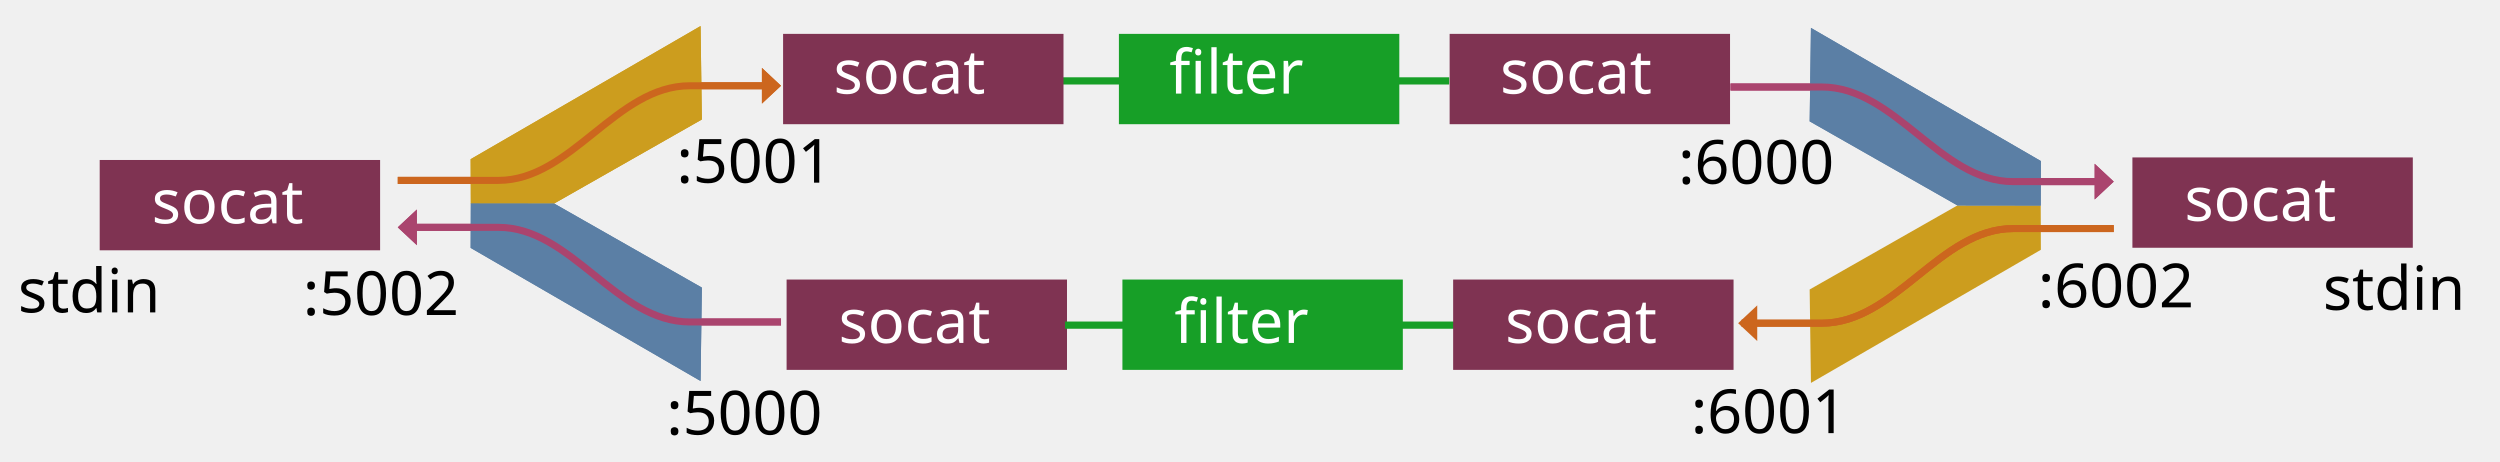
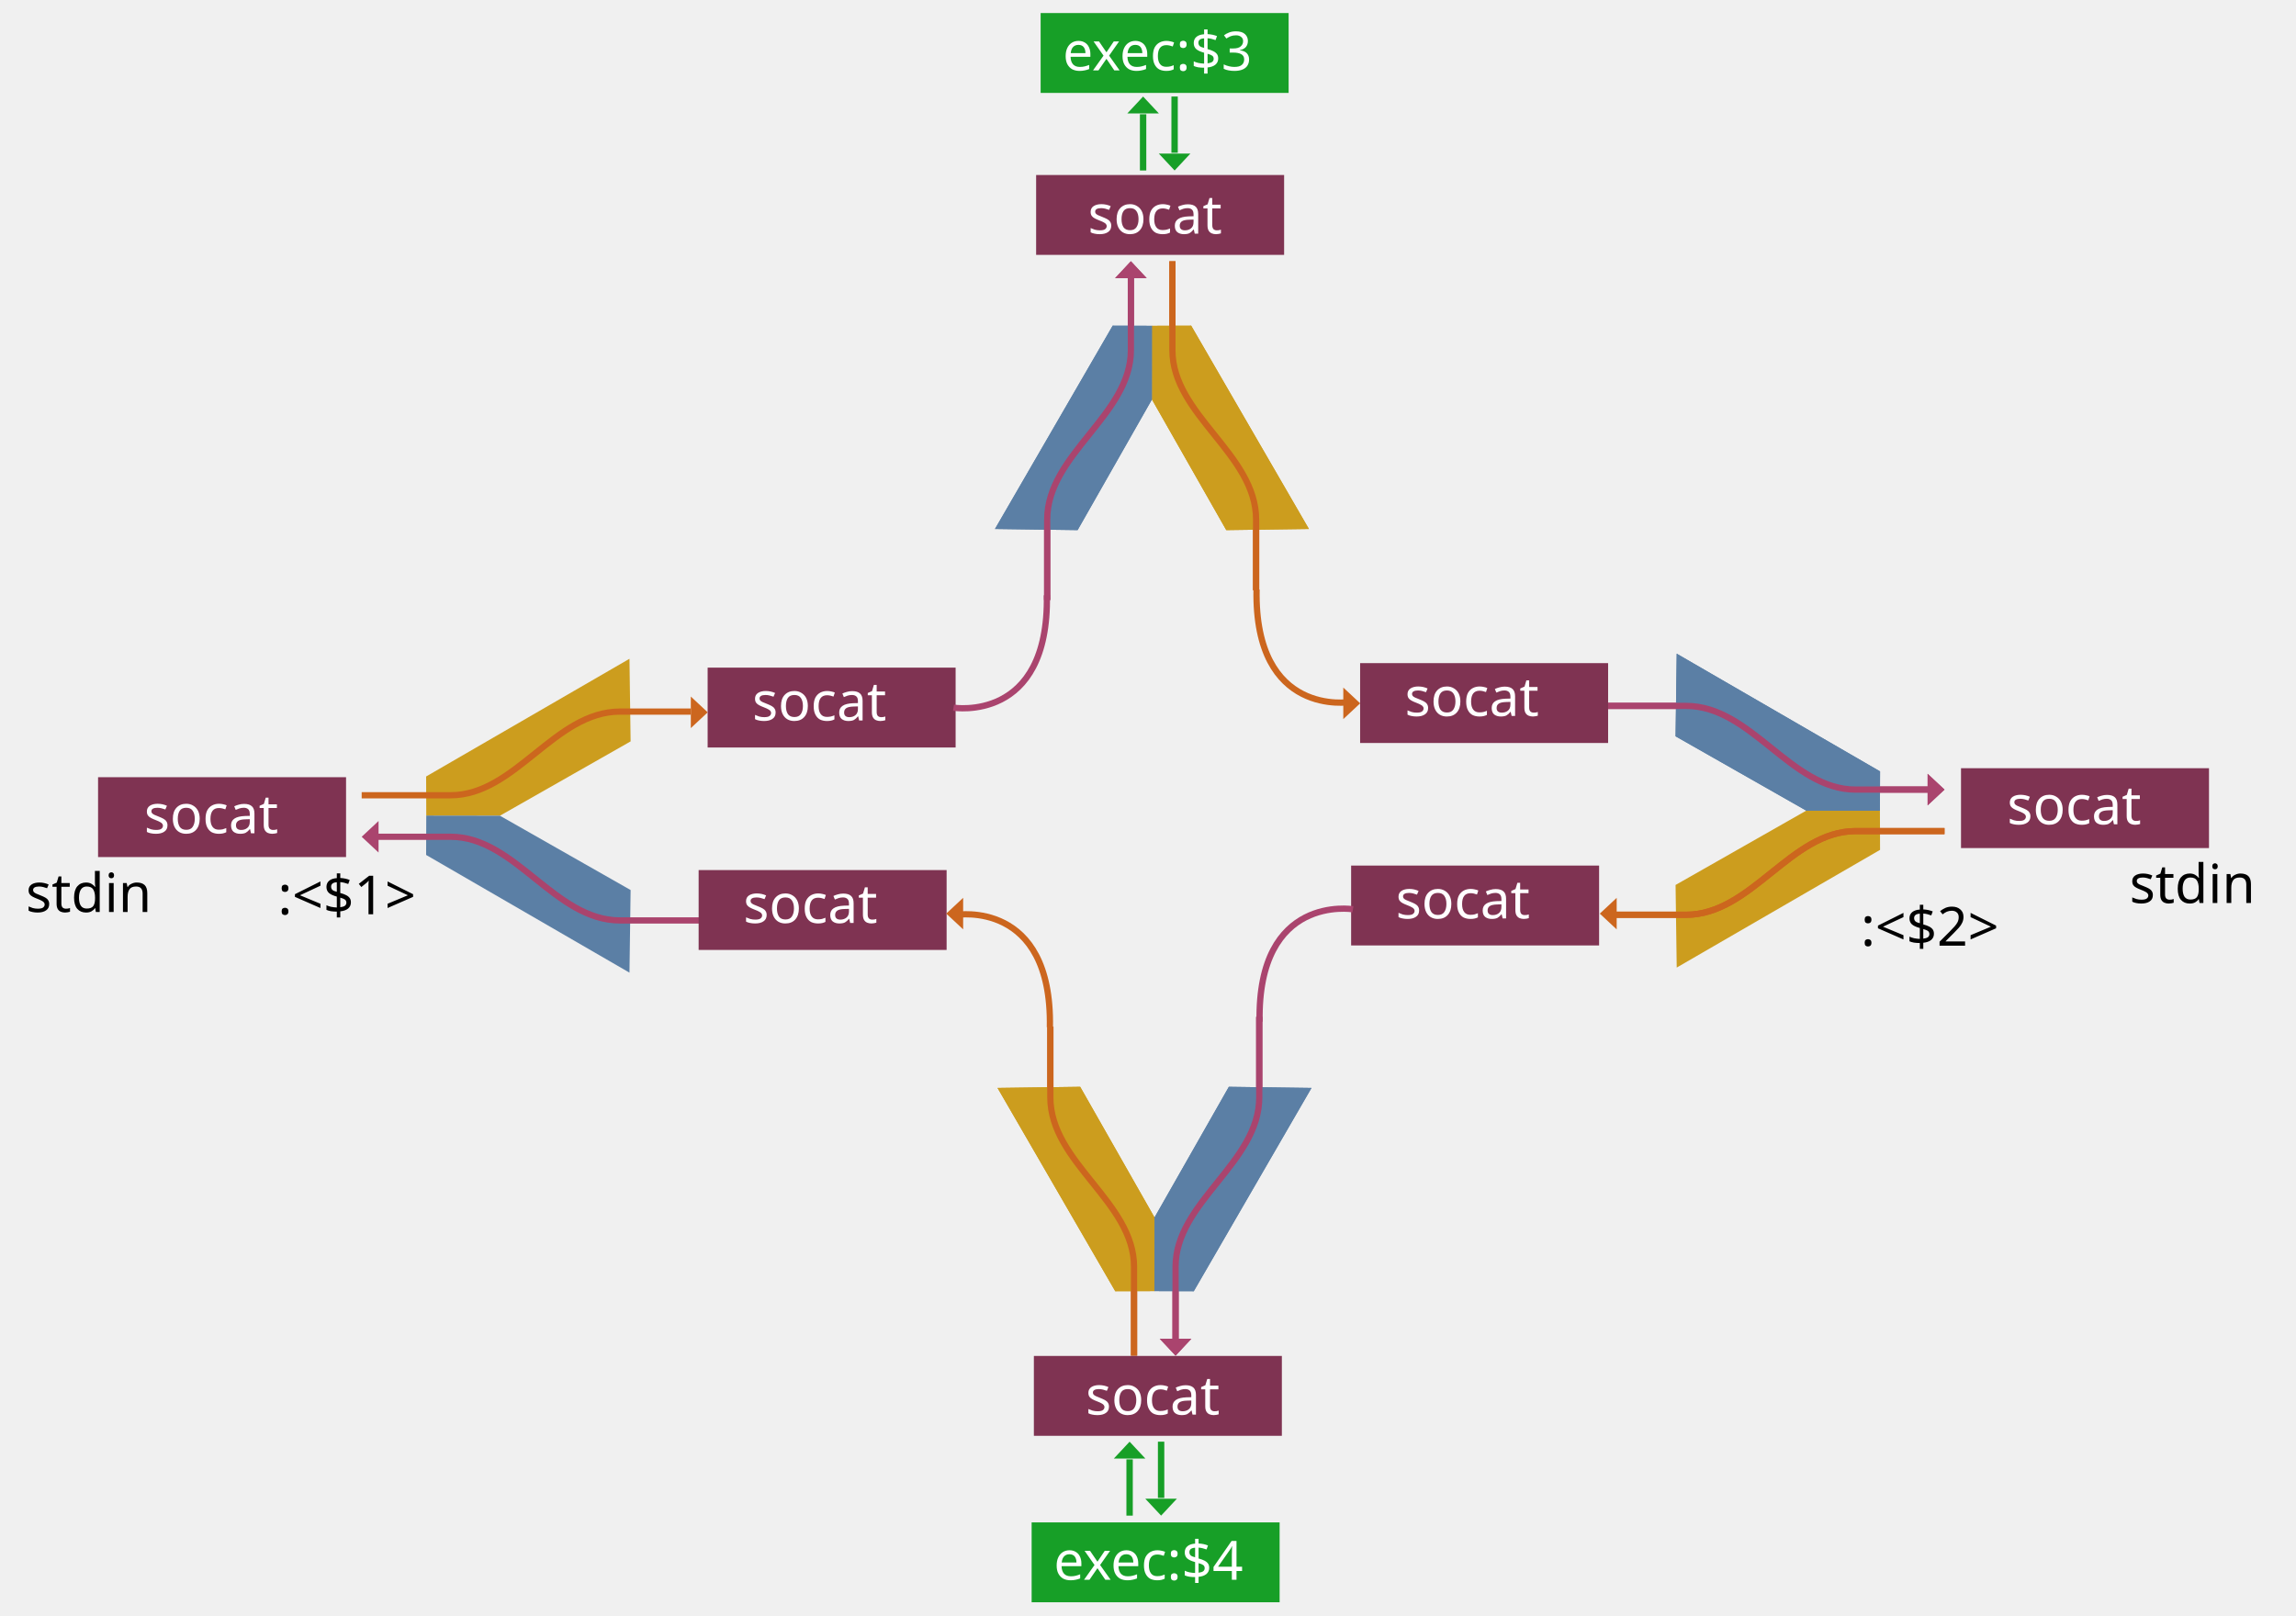
- <svg xmlns="http://www.w3.org/2000/svg" width="260mm" height="48mm" viewBox="0 0 260 48" version="1.1" id="svg3108">
+ <svg xmlns="http://www.w3.org/2000/svg" width="270mm" height="190mm" viewBox="0 0 270 190" version="1.1" id="svg3108">
  <defs id="defs3102">
    <clipPath clipPathUnits="userSpaceOnUse" id="clipPath1954">
      <rect style="opacity:1;fill:#ffffff;fill-opacity:1;stroke:none;stroke-width:2.014;stroke-miterlimit:4;stroke-dasharray:none;stroke-dashoffset:0;stroke-opacity:1" id="rect1956" width="43.1" height="22.926" x="54.713" y="143.626" transform="matrix(0.8214113,-0.5703364,0.6985171,0.7155934,0,0)" />
    </clipPath>
    <clipPath clipPathUnits="userSpaceOnUse" id="clipPath1948">
      <rect style="opacity:1;fill:#ffffff;fill-opacity:1;stroke:none;stroke-width:2.014;stroke-miterlimit:4;stroke-dasharray:none;stroke-dashoffset:0;stroke-opacity:1" id="rect1950" width="43.1" height="22.926" x="54.713" y="166.553" transform="matrix(0.8214113,-0.5703364,0.6985171,0.7155934,0,0)" />
    </clipPath>
  </defs>
-   <g id="layer1" transform="translate(0,-249)">
-     <g id="g5053" transform="translate(-9.884856,98.52682)">
-       <path id="path4169" d="m 120.121,158.887 h 40.481" style="fill:none;stroke:#179f27;stroke-width:0.75;stroke-linecap:butt;stroke-linejoin:miter;stroke-miterlimit:4;stroke-dasharray:none;stroke-opacity:1" />
-       <path style="fill:#cc9d1e;fill-opacity:1;stroke:none;stroke-width:0.097px;stroke-linecap:butt;stroke-linejoin:miter;stroke-opacity:1" d="m 67.512,171.641 15.367,-8.742 -0.134,-9.718 c -7.971,4.615 -15.942,9.23 -23.913,13.845 l 0.017,4.627 z" id="path4026" />
-       <path id="path4028" d="m 67.512,171.641 15.367,8.742 -0.134,9.718 c -7.971,-4.615 -15.942,-9.23 -23.913,-13.845 l 0.017,-4.627 z" style="fill:#5b7fa5;fill-opacity:1;stroke:none;stroke-width:0.097px;stroke-linecap:butt;stroke-linejoin:miter;stroke-opacity:1" />
-       <path id="path4030" d="m 91.11,183.958 h -9.472 c -7.702,0 -12.293,-9.842 -19.924,-9.842 h -9.104" style="fill:none;stroke:#aa446e;stroke-width:0.732;stroke-linecap:butt;stroke-linejoin:miter;stroke-miterlimit:4;stroke-dasharray:none;stroke-opacity:1" />
-       <path style="fill:#aa446e;fill-opacity:1;stroke:none;stroke-width:0.097px;stroke-linecap:butt;stroke-linejoin:miter;stroke-opacity:1" d="m 53.239,172.261 v 1.856 1.856 l -1.986,-1.856 z" id="path4032" />
-       <path id="path4034" d="m 89.947,159.392 h -8.31 c -7.702,0 -12.293,9.842 -19.924,9.842 H 51.253" style="fill:none;stroke:#cc661e;stroke-width:0.732;stroke-linecap:butt;stroke-linejoin:miter;stroke-miterlimit:4;stroke-dasharray:none;stroke-opacity:1" />
-       <path style="fill:#cc661e;fill-opacity:1;stroke:none;stroke-width:0.097px;stroke-linecap:butt;stroke-linejoin:miter;stroke-opacity:1" d="m 89.124,157.536 v 1.856 1.856 l 1.986,-1.856 z" id="path4036" />
-       <path id="path4038" d="m 67.512,171.641 15.367,-8.742 -0.134,-9.718 c -7.971,4.615 -15.942,9.23 -23.913,13.845 l 0.017,4.627 z" style="fill:#cc9d1e;fill-opacity:1;stroke:none;stroke-width:0.097px;stroke-linecap:butt;stroke-linejoin:miter;stroke-opacity:1" />
-       <path style="fill:#5b7fa5;fill-opacity:1;stroke:none;stroke-width:0.097px;stroke-linecap:butt;stroke-linejoin:miter;stroke-opacity:1" d="m 67.512,171.641 15.367,8.742 -0.134,9.718 c -7.971,-4.615 -15.942,-9.23 -23.913,-13.845 l 0.017,-4.627 z" id="path4040" />
-       <path style="fill:none;stroke:#aa446e;stroke-width:0.732;stroke-linecap:butt;stroke-linejoin:miter;stroke-miterlimit:4;stroke-dasharray:none;stroke-opacity:1" d="m 91.11,183.958 h -9.472 c -7.702,0 -12.293,-9.842 -19.924,-9.842 h -9.104" id="path4042" />
-       <path id="path4044" d="m 53.239,172.261 v 1.856 1.856 l -1.986,-1.856 z" style="fill:#aa446e;fill-opacity:1;stroke:none;stroke-width:0.097px;stroke-linecap:butt;stroke-linejoin:miter;stroke-opacity:1" />
-       <path style="fill:none;stroke:#cc661e;stroke-width:0.732;stroke-linecap:butt;stroke-linejoin:miter;stroke-miterlimit:4;stroke-dasharray:none;stroke-opacity:1" d="m 89.947,159.392 h -8.31 c -7.702,0 -12.293,9.842 -19.924,9.842 H 51.253" id="path4046" />
-       <path id="path4048" d="m 89.124,157.536 v 1.856 1.856 l 1.986,-1.856 z" style="fill:#cc661e;fill-opacity:1;stroke:none;stroke-width:0.097px;stroke-linecap:butt;stroke-linejoin:miter;stroke-opacity:1" />
-       <path id="path4050" d="m 213.456,171.837 -15.367,8.742 0.134,9.718 c 7.971,-4.615 15.942,-9.23 23.913,-13.845 l -0.017,-4.627 z" style="fill:#cc9d1e;fill-opacity:1;stroke:none;stroke-width:0.097px;stroke-linecap:butt;stroke-linejoin:miter;stroke-opacity:1" />
-       <path style="fill:#5b7fa5;fill-opacity:1;stroke:none;stroke-width:0.097px;stroke-linecap:butt;stroke-linejoin:miter;stroke-opacity:1" d="m 213.456,171.837 -15.367,-8.742 0.134,-9.718 c 7.971,4.615 15.942,9.23 23.913,13.845 l -0.017,4.627 z" id="path4052" />
-       <path style="fill:none;stroke:#aa446e;stroke-width:0.732;stroke-linecap:butt;stroke-linejoin:miter;stroke-miterlimit:4;stroke-dasharray:none;stroke-opacity:1" d="m 189.858,159.519 h 9.472 c 7.702,0 12.293,9.842 19.924,9.842 h 9.104" id="path4054" />
-       <path id="path4056" d="m 227.729,171.217 v -1.856 -1.856 l 1.986,1.856 z" style="fill:#aa446e;fill-opacity:1;stroke:none;stroke-width:0.097px;stroke-linecap:butt;stroke-linejoin:miter;stroke-opacity:1" />
-       <path style="fill:none;stroke:#cc661e;stroke-width:0.732;stroke-linecap:butt;stroke-linejoin:miter;stroke-miterlimit:4;stroke-dasharray:none;stroke-opacity:1" d="m 191.021,184.086 h 8.31 c 7.702,0 12.293,-9.842 19.924,-9.842 h 10.461" id="path4058" />
-       <path style="fill:#000000;fill-opacity:0;stroke:none;stroke-width:0.097px;stroke-linecap:butt;stroke-linejoin:miter;stroke-opacity:1" d="m 213.456,171.837 -15.367,8.742 0.134,9.718 c 7.971,-4.615 15.942,-9.23 23.913,-13.845 l -0.017,-4.627 z" id="path4060" />
-       <path id="path4062" d="m 213.456,171.837 -15.367,-8.742 0.134,-9.718 c 7.971,4.615 15.942,9.23 23.913,13.845 l -0.017,4.627 z" style="fill:#5b7fa5;fill-opacity:1;stroke:none;stroke-width:0.097px;stroke-linecap:butt;stroke-linejoin:miter;stroke-opacity:1" />
-       <path id="path4064" d="m 189.858,159.519 h 9.472 c 7.702,0 12.293,9.842 19.924,9.842 h 9.104" style="fill:none;stroke:#aa446e;stroke-width:0.732;stroke-linecap:butt;stroke-linejoin:miter;stroke-miterlimit:4;stroke-dasharray:none;stroke-opacity:1" />
-       <path style="fill:#aa446e;fill-opacity:1;stroke:none;stroke-width:0.097px;stroke-linecap:butt;stroke-linejoin:miter;stroke-opacity:1" d="m 227.729,171.217 v -1.856 -1.856 l 1.986,1.856 z" id="path4066" />
-       <path id="path4068" d="m 191.021,184.086 h 8.31 c 7.702,0 12.293,-9.842 19.924,-9.842 h 10.461" style="fill:none;stroke:#cc661e;stroke-width:0.732;stroke-linecap:butt;stroke-linejoin:miter;stroke-miterlimit:4;stroke-dasharray:none;stroke-opacity:1" />
-       <rect style="opacity:1;fill:#7f3352;fill-opacity:1;stroke:none;stroke-width:0.732;stroke-miterlimit:4;stroke-dasharray:none;stroke-dashoffset:0;stroke-opacity:1" id="rect4070" width="29.162" height="9.394" x="91.326" y="153.996" />
-       <text xml:space="preserve" style="font-style:normal;font-variant:normal;font-weight:normal;font-stretch:normal;font-size:6.35px;line-height:1.25;font-family:Comfortaa;-inkscape-font-specification:Comfortaa;letter-spacing:0px;word-spacing:0px;fill:#000000;fill-opacity:1;stroke:none;stroke-width:0.265" x="41.388" y="183.229" id="text4074">
-         <tspan id="tspan4072" x="41.388" y="183.229" style="font-size:6.35px;stroke-width:0.265">:5002</tspan>
+   <g id="layer1" transform="translate(0,-107)">
+     <g id="g6022" transform="translate(-9.313425,9.656251)">
+       <g transform="translate(0,79.90417)" id="g5810">
+         <path id="path4026" d="m 68.104,113.387 15.367,-8.742 -0.134,-9.718 c -7.971,4.615 -15.942,9.23 -23.913,13.845 l 0.017,4.627 z" style="fill:#cc9d1e;fill-opacity:1;stroke:none;stroke-width:0.097px;stroke-linecap:butt;stroke-linejoin:miter;stroke-opacity:1" />
+         <path style="fill:#5b7fa5;fill-opacity:1;stroke:none;stroke-width:0.097px;stroke-linecap:butt;stroke-linejoin:miter;stroke-opacity:1" d="m 68.104,113.387 15.367,8.742 -0.134,9.718 c -7.971,-4.615 -15.942,-9.23 -23.913,-13.845 l 0.017,-4.627 z" id="path4028" />
+         <path style="fill:none;stroke:#aa446d;stroke-width:0.732;stroke-linecap:butt;stroke-linejoin:miter;stroke-miterlimit:4;stroke-dasharray:none;stroke-opacity:1" d="m 91.702,125.705 h -9.472 c -7.702,0 -12.293,-9.842 -19.924,-9.842 h -9.104" id="path4030" />
+         <path id="path4032" d="m 53.831,114.007 v 1.856 1.856 l -1.986,-1.856 z" style="fill:#aa446e;fill-opacity:1;stroke:none;stroke-width:0.097px;stroke-linecap:butt;stroke-linejoin:miter;stroke-opacity:1" />
+         <path style="fill:none;stroke:#cc661e;stroke-width:0.732;stroke-linecap:butt;stroke-linejoin:miter;stroke-miterlimit:4;stroke-dasharray:none;stroke-opacity:1" d="m 90.54,101.138 h -8.31 c -7.702,0 -12.293,9.842 -19.924,9.842 H 51.845" id="path4034" />
+         <path id="path4036" d="m 90.551,99.369 v 1.856 1.856 l 1.986,-1.856 z" style="fill:#cc661e;fill-opacity:1;stroke:none;stroke-width:0.097px;stroke-linecap:butt;stroke-linejoin:miter;stroke-opacity:1" />
+       </g>
+       <path id="path4048" d="m 199.429,206.665 v -1.856 -1.856 l -1.986,1.856 z" style="fill:#cc661e;fill-opacity:1;stroke:none;stroke-width:0.097px;stroke-linecap:butt;stroke-linejoin:miter;stroke-opacity:1" />
+       <path id="path4050" d="m 221.721,192.693 -15.367,8.742 0.134,9.718 c 7.971,-4.615 15.942,-9.23 23.913,-13.845 l -0.017,-4.627 z" style="fill:#cc9d1e;fill-opacity:1;stroke:none;stroke-width:0.097px;stroke-linecap:butt;stroke-linejoin:miter;stroke-opacity:1" />
+       <path style="fill:#5b7fa5;fill-opacity:1;stroke:none;stroke-width:0.097px;stroke-linecap:butt;stroke-linejoin:miter;stroke-opacity:1" d="m 221.721,192.693 -15.367,-8.742 0.134,-9.718 c 7.971,4.615 15.942,9.23 23.913,13.845 l -0.017,4.627 z" id="path4052" />
+       <path style="fill:none;stroke:#aa446e;stroke-width:0.732;stroke-linecap:butt;stroke-linejoin:miter;stroke-miterlimit:4;stroke-dasharray:none;stroke-opacity:1" d="m 198.123,180.376 h 9.472 c 7.702,0 12.293,9.842 19.924,9.842 h 9.104" id="path4054" />
+       <path id="path4056" d="m 235.994,192.074 v -1.856 -1.856 l 1.986,1.856 z" style="fill:#aa446e;fill-opacity:1;stroke:none;stroke-width:0.097px;stroke-linecap:butt;stroke-linejoin:miter;stroke-opacity:1" />
+       <path style="fill:none;stroke:#cc661e;stroke-width:0.732;stroke-linecap:butt;stroke-linejoin:miter;stroke-miterlimit:4;stroke-dasharray:none;stroke-opacity:1" d="m 199.286,204.943 h 8.31 c 7.702,0 12.293,-9.842 19.924,-9.842 h 10.461" id="path4058" />
+       <path style="fill:#000000;fill-opacity:0;stroke:none;stroke-width:0.097px;stroke-linecap:butt;stroke-linejoin:miter;stroke-opacity:1" d="m 221.721,192.693 -15.367,8.742 0.134,9.718 c 7.971,-4.615 15.942,-9.23 23.913,-13.845 l -0.017,-4.627 z" id="path4060" />
+       <path id="path4062" d="m 221.721,192.693 -15.367,-8.742 0.134,-9.718 c 7.971,4.615 15.942,9.23 23.913,13.845 l -0.017,4.627 z" style="fill:#5b7fa5;fill-opacity:1;stroke:none;stroke-width:0.097px;stroke-linecap:butt;stroke-linejoin:miter;stroke-opacity:1" />
+       <path id="path4064" d="m 198.123,180.376 h 9.472 c 7.702,0 12.293,9.842 19.924,9.842 h 9.104" style="fill:none;stroke:#aa446e;stroke-width:0.732;stroke-linecap:butt;stroke-linejoin:miter;stroke-miterlimit:4;stroke-dasharray:none;stroke-opacity:1" />
+       <path style="fill:#aa446e;fill-opacity:1;stroke:none;stroke-width:0.097px;stroke-linecap:butt;stroke-linejoin:miter;stroke-opacity:1" d="m 235.994,192.074 v -1.856 -1.856 l 1.986,1.856 z" id="path4066" />
+       <path id="path4068" d="m 199.286,204.943 h 8.31 c 7.702,0 12.293,-9.842 19.924,-9.842 h 10.461" style="fill:none;stroke:#cc661e;stroke-width:0.732;stroke-linecap:butt;stroke-linejoin:miter;stroke-miterlimit:4;stroke-dasharray:none;stroke-opacity:1" />
+       <text xml:space="preserve" style="font-style:normal;font-variant:normal;font-weight:normal;font-stretch:normal;font-size:6.35px;line-height:1.25;font-family:Comfortaa;-inkscape-font-specification:Comfortaa;letter-spacing:0px;word-spacing:0px;fill:#000000;fill-opacity:1;stroke:none;stroke-width:0.265" x="41.98" y="204.88" id="text4074">
+         <tspan id="tspan4072" x="41.98" y="204.88" style="font-size:6.35px;stroke-width:0.265">:&lt;$1&gt;</tspan>
      </text>
-       <text id="text4078" y="182.435" x="221.833" style="font-style:normal;font-variant:normal;font-weight:normal;font-stretch:normal;font-size:6.35px;line-height:1.25;font-family:Comfortaa;-inkscape-font-specification:Comfortaa;letter-spacing:0px;word-spacing:0px;fill:#000000;fill-opacity:1;stroke:none;stroke-width:0.265" xml:space="preserve">
-         <tspan style="font-size:6.35px;stroke-width:0.265" y="182.435" x="221.833" id="tspan4076">:6002</tspan>
+       <rect style="opacity:1;fill:#7f3352;fill-opacity:1;stroke:none;stroke-width:0.732;stroke-miterlimit:4;stroke-dasharray:none;stroke-dashoffset:0;stroke-opacity:1" id="rect4112" width="29.162" height="9.394" x="239.92" y="187.703" />
+       <text xml:space="preserve" style="font-style:normal;font-variant:normal;font-weight:normal;font-stretch:normal;font-size:4.233px;line-height:1.25;font-family:Comfortaa;-inkscape-font-specification:Comfortaa;letter-spacing:0px;word-spacing:0px;fill:#000000;fill-opacity:1;stroke:none;stroke-width:0.265" x="245.331" y="194.296" id="text4116">
+         <tspan id="tspan4114" x="245.331" y="194.296" style="font-size:6.35px;fill:#ffffff;stroke-width:0.265">socat</tspan>
      </text>
-       <text xml:space="preserve" style="font-style:normal;font-variant:normal;font-weight:normal;font-stretch:normal;font-size:6.35px;line-height:1.25;font-family:Comfortaa;-inkscape-font-specification:Comfortaa;letter-spacing:0px;word-spacing:0px;fill:#000000;fill-opacity:1;stroke:none;stroke-width:0.265" x="185.737" y="195.513" id="text4082">
-         <tspan id="tspan4080" x="185.737" y="195.513" style="font-size:6.35px;stroke-width:0.265">:6001</tspan>
+       <rect y="188.761" x="20.846" height="9.394" width="29.162" id="rect4118" style="opacity:1;fill:#7f3352;fill-opacity:1;stroke:none;stroke-width:0.732;stroke-miterlimit:4;stroke-dasharray:none;stroke-dashoffset:0;stroke-opacity:1" />
+       <text id="text4122" y="195.355" x="26.257" style="font-style:normal;font-variant:normal;font-weight:normal;font-stretch:normal;font-size:4.233px;line-height:1.25;font-family:Comfortaa;-inkscape-font-specification:Comfortaa;letter-spacing:0px;word-spacing:0px;fill:#000000;fill-opacity:1;stroke:none;stroke-width:0.265" xml:space="preserve">
+         <tspan style="font-size:6.35px;fill:#ffffff;stroke-width:0.265" y="195.355" x="26.257" id="tspan4120">socat</tspan>
      </text>
-       <text id="text4086" y="195.665" x="79.186" style="font-style:normal;font-variant:normal;font-weight:normal;font-stretch:normal;font-size:6.35px;line-height:1.25;font-family:Comfortaa;-inkscape-font-specification:Comfortaa;letter-spacing:0px;word-spacing:0px;fill:#000000;fill-opacity:1;stroke:none;stroke-width:0.265" xml:space="preserve">
-         <tspan style="font-size:6.35px;stroke-width:0.265" y="195.665" x="79.186" id="tspan4084">:5000</tspan>
+       <text id="text4126" y="204.615" x="12.347" style="font-style:normal;font-variant:normal;font-weight:normal;font-stretch:normal;font-size:6.35px;line-height:1.25;font-family:Comfortaa;-inkscape-font-specification:Comfortaa;letter-spacing:0px;word-spacing:0px;fill:#000000;fill-opacity:1;stroke:none;stroke-width:0.265" xml:space="preserve">
+         <tspan style="font-size:6.35px;stroke-width:0.265" y="204.615" x="12.347" id="tspan4124">stdin</tspan>
      </text>
-       <text xml:space="preserve" style="font-style:normal;font-variant:normal;font-weight:normal;font-stretch:normal;font-size:6.35px;line-height:1.25;font-family:Comfortaa;-inkscape-font-specification:Comfortaa;letter-spacing:0px;word-spacing:0px;fill:#000000;fill-opacity:1;stroke:none;stroke-width:0.265" x="80.244" y="169.471" id="text4090">
-         <tspan id="tspan4088" x="80.244" y="169.471" style="font-size:6.35px;stroke-width:0.265">:5001</tspan>
+       <text xml:space="preserve" style="font-style:normal;font-variant:normal;font-weight:normal;font-stretch:normal;font-size:6.35px;line-height:1.25;font-family:Comfortaa;-inkscape-font-specification:Comfortaa;letter-spacing:0px;word-spacing:0px;fill:#000000;fill-opacity:1;stroke:none;stroke-width:0.265" x="259.732" y="203.557" id="text4130">
+         <tspan id="tspan4128" x="259.732" y="203.557" style="font-size:6.35px;stroke-width:0.265">stdin</tspan>
      </text>
-       <text id="text4094" y="169.584" x="184.414" style="font-style:normal;font-variant:normal;font-weight:normal;font-stretch:normal;font-size:6.35px;line-height:1.25;font-family:Comfortaa;-inkscape-font-specification:Comfortaa;letter-spacing:0px;word-spacing:0px;fill:#000000;fill-opacity:1;stroke:none;stroke-width:0.265" xml:space="preserve">
-         <tspan style="font-size:6.35px;stroke-width:0.265" y="169.584" x="184.414" id="tspan4092">:6000</tspan>
+       <rect style="opacity:1;fill:#7f3352;fill-opacity:1;stroke:none;stroke-width:0.732;stroke-miterlimit:4;stroke-dasharray:none;stroke-dashoffset:0;stroke-opacity:1" id="rect4157" width="29.162" height="9.394" x="92.529" y="175.873" />
+       <text xml:space="preserve" style="font-style:normal;font-variant:normal;font-weight:normal;font-stretch:normal;font-size:4.233px;line-height:1.25;font-family:Comfortaa;-inkscape-font-specification:Comfortaa;letter-spacing:0px;word-spacing:0px;fill:#000000;fill-opacity:1;stroke:none;stroke-width:0.265" x="97.775" y="182.087" id="text4161">
+         <tspan id="tspan4159" x="97.775" y="182.087" style="font-size:6.35px;fill:#ffffff;stroke-width:0.265">socat</tspan>
      </text>
-       <text xml:space="preserve" style="font-style:normal;font-variant:normal;font-weight:normal;font-stretch:normal;font-size:4.233px;line-height:1.25;font-family:Comfortaa;-inkscape-font-specification:Comfortaa;letter-spacing:0px;word-spacing:0px;fill:#000000;fill-opacity:1;stroke:none;stroke-width:0.265" x="96.573" y="160.21" id="text4098">
-         <tspan id="tspan4096" x="96.573" y="160.21" style="font-size:6.35px;fill:#ffffff;stroke-width:0.265">socat</tspan>
+       <text id="text5724" y="208.576" x="228.136" style="font-style:normal;font-variant:normal;font-weight:normal;font-stretch:normal;font-size:6.35px;line-height:1.25;font-family:Comfortaa;-inkscape-font-specification:Comfortaa;letter-spacing:0px;word-spacing:0px;fill:#000000;fill-opacity:1;stroke:none;stroke-width:0.265" xml:space="preserve">
+         <tspan style="font-size:6.35px;stroke-width:0.265" y="208.576" x="228.136" id="tspan5722">:&lt;$2&gt;</tspan>
      </text>
-       <path style="fill:#cc661e;fill-opacity:1;stroke:none;stroke-width:0.097px;stroke-linecap:butt;stroke-linejoin:miter;stroke-opacity:1" d="m 192.638,185.942 v -1.856 -1.856 l -1.986,1.856 z" id="path4102" />
-       <rect y="179.546" x="91.691" height="9.394" width="29.162" id="rect4104" style="opacity:1;fill:#7f3352;fill-opacity:1;stroke:none;stroke-width:0.732;stroke-miterlimit:4;stroke-dasharray:none;stroke-dashoffset:0;stroke-opacity:1" />
-       <text id="text4108" y="186.14" x="97.102" style="font-style:normal;font-variant:normal;font-weight:normal;font-stretch:normal;font-size:4.233px;line-height:1.25;font-family:Comfortaa;-inkscape-font-specification:Comfortaa;letter-spacing:0px;word-spacing:0px;fill:#000000;fill-opacity:1;stroke:none;stroke-width:0.265" xml:space="preserve">
-         <tspan style="font-size:6.35px;fill:#ffffff;stroke-width:0.265" y="186.14" x="97.102" id="tspan4106">socat</tspan>
+       <g transform="translate(0,79.90417)" id="g5856">
+         <g id="g5756" transform="rotate(90,166.0933,111.5281)">
+           <path id="path5726" d="m 118.992,132.845 15.367,-8.742 -0.134,-9.718 c -7.971,4.615 -15.942,9.23 -23.913,13.845 l 0.017,4.627 z" style="fill:#cc9d1e;fill-opacity:1;stroke:none;stroke-width:0.097px;stroke-linecap:butt;stroke-linejoin:miter;stroke-opacity:1" />
+           <path style="fill:#5b7fa5;fill-opacity:1;stroke:none;stroke-width:0.097px;stroke-linecap:butt;stroke-linejoin:miter;stroke-opacity:1" d="m 118.992,132.845 15.367,8.742 -0.134,9.718 c -7.971,-4.615 -15.942,-9.23 -23.913,-13.845 l 0.017,-4.627 z" id="path5728" />
+           <path style="fill:none;stroke:#aa446e;stroke-width:0.732;stroke-linecap:butt;stroke-linejoin:miter;stroke-miterlimit:4;stroke-dasharray:none;stroke-opacity:1" d="m 142.59,145.162 h -9.472 c -7.702,0 -12.293,-9.842 -19.924,-9.842 h -9.104" id="path5730" />
+           <path id="path5732" d="m 104.719,133.464 v 1.856 1.856 l -1.986,-1.856 z" style="fill:#aa446e;fill-opacity:1;stroke:none;stroke-width:0.097px;stroke-linecap:butt;stroke-linejoin:miter;stroke-opacity:1" />
+           <path style="fill:none;stroke:#cc661e;stroke-width:0.732;stroke-linecap:butt;stroke-linejoin:miter;stroke-miterlimit:4;stroke-dasharray:none;stroke-opacity:1" d="m 141.428,120.595 h -8.31 c -7.702,0 -12.293,9.842 -19.924,9.842 h -10.461" id="path5734" />
+           <path style="fill:#cc9d1e;fill-opacity:1;stroke:none;stroke-width:0.097px;stroke-linecap:butt;stroke-linejoin:miter;stroke-opacity:1" d="m 118.992,132.845 15.367,-8.742 -0.134,-9.718 c -7.971,4.615 -15.942,9.23 -23.913,13.845 l 0.017,4.627 z" id="path5736" />
+           <path id="path5738" d="m 118.992,132.845 15.367,8.742 -0.134,9.718 c -7.971,-4.615 -15.942,-9.23 -23.913,-13.845 l 0.017,-4.627 z" style="fill:#5b7fa5;fill-opacity:1;stroke:none;stroke-width:0.097px;stroke-linecap:butt;stroke-linejoin:miter;stroke-opacity:1" />
+           <path id="path5740" d="m 142.59,145.162 h -9.472 c -7.702,0 -12.293,-9.842 -19.924,-9.842 h -9.104" style="fill:none;stroke:#aa446e;stroke-width:0.732;stroke-linecap:butt;stroke-linejoin:miter;stroke-miterlimit:4;stroke-dasharray:none;stroke-opacity:1" />
+           <path style="fill:#aa446e;fill-opacity:1;stroke:none;stroke-width:0.097px;stroke-linecap:butt;stroke-linejoin:miter;stroke-opacity:1" d="m 104.719,133.464 v 1.856 1.856 l -1.986,-1.856 z" id="path5742" />
+           <path id="path5744" d="m 141.428,120.595 h -8.31 c -7.702,0 -12.293,9.842 -19.924,9.842 h -10.461" style="fill:none;stroke:#cc661e;stroke-width:0.732;stroke-linecap:butt;stroke-linejoin:miter;stroke-miterlimit:4;stroke-dasharray:none;stroke-opacity:1" />
+         </g>
+         <path style="fill:none;stroke:#aa446e;stroke-width:0.736;stroke-linecap:butt;stroke-linejoin:miter;stroke-miterlimit:4;stroke-dasharray:none;stroke-opacity:1" d="m 121.443,100.678 c 0,0 11.245,1.852 10.977,-13.227" id="path5758" />
+         <path id="path5760" d="m 168.056,100.017 c 0,0 -11.245,1.852 -10.977,-13.227" style="fill:none;stroke:#cc661e;stroke-width:0.736;stroke-linecap:butt;stroke-linejoin:miter;stroke-miterlimit:4;stroke-dasharray:none;stroke-opacity:1" />
+         <path style="fill:#cc661e;fill-opacity:1;stroke:none;stroke-width:0.097px;stroke-linecap:butt;stroke-linejoin:miter;stroke-opacity:1" d="m 167.28,98.311 v 1.856 1.856 l 1.986,-1.856 z" id="path5762" />
+       </g>
+       <rect y="175.343" x="169.258" height="9.394" width="29.162" id="rect5764" style="opacity:1;fill:#7f3352;fill-opacity:1;stroke:none;stroke-width:0.732;stroke-miterlimit:4;stroke-dasharray:none;stroke-dashoffset:0;stroke-opacity:1" />
+       <text id="text5768" y="181.558" x="174.504" style="font-style:normal;font-variant:normal;font-weight:normal;font-stretch:normal;font-size:4.233px;line-height:1.25;font-family:Comfortaa;-inkscape-font-specification:Comfortaa;letter-spacing:0px;word-spacing:0px;fill:#000000;fill-opacity:1;stroke:none;stroke-width:0.265" xml:space="preserve">
+         <tspan style="font-size:6.35px;fill:#ffffff;stroke-width:0.265" y="181.558" x="174.504" id="tspan5766">socat</tspan>
      </text>
-       <rect style="opacity:1;fill:#7f3352;fill-opacity:1;stroke:none;stroke-width:0.732;stroke-miterlimit:4;stroke-dasharray:none;stroke-dashoffset:0;stroke-opacity:1" id="rect4112" width="29.162" height="9.394" x="231.655" y="166.846" />
-       <text xml:space="preserve" style="font-style:normal;font-variant:normal;font-weight:normal;font-stretch:normal;font-size:4.233px;line-height:1.25;font-family:Comfortaa;-inkscape-font-specification:Comfortaa;letter-spacing:0px;word-spacing:0px;fill:#000000;fill-opacity:1;stroke:none;stroke-width:0.265" x="237.066" y="173.44" id="text4116">
-         <tspan id="tspan4114" x="237.066" y="173.44" style="font-size:6.35px;fill:#ffffff;stroke-width:0.265">socat</tspan>
+       <g transform="rotate(90,105.7867,83.2031)" id="g5783">
+         <rect style="opacity:1;fill:#7f3352;fill-opacity:1;stroke:none;stroke-width:0.732;stroke-miterlimit:4;stroke-dasharray:none;stroke-dashoffset:0;stroke-opacity:1" id="rect5774" width="29.162" height="9.394" x="-57.832" y="140.512" transform="rotate(-90)" />
+         <text xml:space="preserve" style="font-style:normal;font-variant:normal;font-weight:normal;font-stretch:normal;font-size:4.233px;line-height:1.25;font-family:Comfortaa;-inkscape-font-specification:Comfortaa;letter-spacing:0px;word-spacing:0px;fill:#000000;fill-opacity:1;stroke:none;stroke-width:0.265" x="-51.75" y="147.409" id="text5778" transform="rotate(-90)">
+           <tspan id="tspan5776" x="-51.75" y="147.409" style="font-size:6.35px;fill:#ffffff;stroke-width:0.265">socat</tspan>
+         </text>
+       </g>
+       <g transform="rotate(90,91.23505,50.1302)" id="g5826">
+         <g id="g5794" transform="rotate(-90,137.934,26.71456)">
+           <rect style="opacity:1;fill:#179f27;fill-opacity:1;stroke:none;stroke-width:0.732;stroke-miterlimit:4;stroke-dasharray:none;stroke-dashoffset:0;stroke-opacity:1" id="rect5785" width="29.162" height="9.394" x="154.971" y="28.764" />
+           <text xml:space="preserve" style="font-style:normal;font-variant:normal;font-weight:normal;font-stretch:normal;font-size:4.233px;line-height:1.25;font-family:Comfortaa;-inkscape-font-specification:Comfortaa;letter-spacing:0px;word-spacing:0px;fill:#000000;fill-opacity:1;stroke:none;stroke-width:0.265" x="157.571" y="35.508" id="text5789">
+             <tspan id="tspan5787" x="157.571" y="35.508" style="font-size:6.35px;fill:#ffffff;stroke-width:0.265">exec:$3</tspan>
+           </text>
+         </g>
+       </g>
+       <g transform="translate(-14.2875,95.77917)" id="g5814">
+         <path style="fill:none;stroke:#179f27;stroke-width:0.75;stroke-linecap:butt;stroke-linejoin:miter;stroke-miterlimit:4;stroke-dasharray:none;stroke-opacity:1" d="m 158.025,15.003 v 6.615" id="path4169" />
+         <path id="path5802" d="m 156.169,14.906 h 1.856 1.856 l -1.856,-1.986 z" style="fill:#179f27;fill-opacity:1;stroke:none;stroke-width:0.097px;stroke-linecap:butt;stroke-linejoin:miter;stroke-opacity:1" />
+       </g>
+       <g id="g5820" transform="matrix(1,0,0,-1,-10.58333,130.316)">
+         <path id="path5816" d="m 158.025,15.003 v 6.615" style="fill:none;stroke:#179f27;stroke-width:0.75;stroke-linecap:butt;stroke-linejoin:miter;stroke-miterlimit:4;stroke-dasharray:none;stroke-opacity:1" />
+         <path style="fill:#179f27;fill-opacity:1;stroke:none;stroke-width:0.097px;stroke-linecap:butt;stroke-linejoin:miter;stroke-opacity:1" d="m 156.169,14.906 h 1.856 1.856 l -1.856,-1.986 z" id="path5818" />
+       </g>
+       <rect y="199.685" x="91.47" height="9.394" width="29.162" id="rect5828" style="opacity:1;fill:#7f3352;fill-opacity:1;stroke:none;stroke-width:0.732;stroke-miterlimit:4;stroke-dasharray:none;stroke-dashoffset:0;stroke-opacity:1" />
+       <text id="text5832" y="205.9" x="96.717" style="font-style:normal;font-variant:normal;font-weight:normal;font-stretch:normal;font-size:4.233px;line-height:1.25;font-family:Comfortaa;-inkscape-font-specification:Comfortaa;letter-spacing:0px;word-spacing:0px;fill:#000000;fill-opacity:1;stroke:none;stroke-width:0.265" xml:space="preserve">
+         <tspan style="font-size:6.35px;fill:#ffffff;stroke-width:0.265" y="205.9" x="96.717" id="tspan5830">socat</tspan>
      </text>
-       <rect y="167.111" x="20.254" height="9.394" width="29.162" id="rect4118" style="opacity:1;fill:#7f3352;fill-opacity:1;stroke:none;stroke-width:0.732;stroke-miterlimit:4;stroke-dasharray:none;stroke-dashoffset:0;stroke-opacity:1" />
-       <text id="text4122" y="173.704" x="25.665" style="font-style:normal;font-variant:normal;font-weight:normal;font-stretch:normal;font-size:4.233px;line-height:1.25;font-family:Comfortaa;-inkscape-font-specification:Comfortaa;letter-spacing:0px;word-spacing:0px;fill:#000000;fill-opacity:1;stroke:none;stroke-width:0.265" xml:space="preserve">
-         <tspan style="font-size:6.35px;fill:#ffffff;stroke-width:0.265" y="173.704" x="25.665" id="tspan4120">socat</tspan>
+       <rect style="opacity:1;fill:#7f3352;fill-opacity:1;stroke:none;stroke-width:0.732;stroke-miterlimit:4;stroke-dasharray:none;stroke-dashoffset:0;stroke-opacity:1" id="rect5836" width="29.162" height="9.394" x="168.199" y="199.156" />
+       <text xml:space="preserve" style="font-style:normal;font-variant:normal;font-weight:normal;font-stretch:normal;font-size:4.233px;line-height:1.25;font-family:Comfortaa;-inkscape-font-specification:Comfortaa;letter-spacing:0px;word-spacing:0px;fill:#000000;fill-opacity:1;stroke:none;stroke-width:0.265" x="173.446" y="205.371" id="text5840">
+         <tspan id="tspan5838" x="173.446" y="205.371" style="font-size:6.35px;fill:#ffffff;stroke-width:0.265">socat</tspan>
      </text>
-       <text id="text4126" y="182.965" x="11.755" style="font-style:normal;font-variant:normal;font-weight:normal;font-stretch:normal;font-size:6.35px;line-height:1.25;font-family:Comfortaa;-inkscape-font-specification:Comfortaa;letter-spacing:0px;word-spacing:0px;fill:#000000;fill-opacity:1;stroke:none;stroke-width:0.265" xml:space="preserve">
-         <tspan style="font-size:6.35px;stroke-width:0.265" y="182.965" x="11.755" id="tspan4124">stdin</tspan>
-       </text>
-       <text xml:space="preserve" style="font-style:normal;font-variant:normal;font-weight:normal;font-stretch:normal;font-size:6.35px;line-height:1.25;font-family:Comfortaa;-inkscape-font-specification:Comfortaa;letter-spacing:0px;word-spacing:0px;fill:#000000;fill-opacity:1;stroke:none;stroke-width:0.265" x="251.467" y="182.7" id="text4130">
-         <tspan id="tspan4128" x="251.467" y="182.7" style="font-size:6.35px;stroke-width:0.265">stdin</tspan>
-       </text>
-       <rect y="153.996" x="126.251" height="9.394" width="29.162" id="rect4141" style="opacity:1;fill:#179f27;fill-opacity:1;stroke:none;stroke-width:0.732;stroke-miterlimit:4;stroke-dasharray:none;stroke-dashoffset:0;stroke-opacity:1" />
-       <text id="text4145" y="160.21" x="131.498" style="font-style:normal;font-variant:normal;font-weight:normal;font-stretch:normal;font-size:4.233px;line-height:1.25;font-family:Comfortaa;-inkscape-font-specification:Comfortaa;letter-spacing:0px;word-spacing:0px;fill:#000000;fill-opacity:1;stroke:none;stroke-width:0.265" xml:space="preserve">
-         <tspan style="font-size:6.35px;fill:#ffffff;stroke-width:0.265" y="160.21" x="131.498" id="tspan4143">filter</tspan>
-       </text>
-       <rect style="opacity:1;fill:#179f27;fill-opacity:1;stroke:none;stroke-width:0.732;stroke-miterlimit:4;stroke-dasharray:none;stroke-dashoffset:0;stroke-opacity:1" id="rect4147" width="29.162" height="9.394" x="126.616" y="179.546" />
-       <path style="fill:none;stroke:#179f27;stroke-width:0.75;stroke-linecap:butt;stroke-linejoin:miter;stroke-miterlimit:4;stroke-dasharray:none;stroke-opacity:1" d="m 120.65,184.288 h 40.481" id="path4171" />
-       <text xml:space="preserve" style="font-style:normal;font-variant:normal;font-weight:normal;font-stretch:normal;font-size:4.233px;line-height:1.25;font-family:Comfortaa;-inkscape-font-specification:Comfortaa;letter-spacing:0px;word-spacing:0px;fill:#000000;fill-opacity:1;stroke:none;stroke-width:0.265" x="132.027" y="186.14" id="text4151">
-         <tspan id="tspan4149" x="132.027" y="186.14" style="font-size:6.35px;fill:#ffffff;stroke-width:0.265">filter</tspan>
-       </text>
-       <rect style="opacity:1;fill:#7f3352;fill-opacity:1;stroke:none;stroke-width:0.732;stroke-miterlimit:4;stroke-dasharray:none;stroke-dashoffset:0;stroke-opacity:1" id="rect4157" width="29.162" height="9.394" x="160.647" y="153.996" />
-       <text xml:space="preserve" style="font-style:normal;font-variant:normal;font-weight:normal;font-stretch:normal;font-size:4.233px;line-height:1.25;font-family:Comfortaa;-inkscape-font-specification:Comfortaa;letter-spacing:0px;word-spacing:0px;fill:#000000;fill-opacity:1;stroke:none;stroke-width:0.265" x="165.893" y="160.21" id="text4161">
-         <tspan id="tspan4159" x="165.893" y="160.21" style="font-size:6.35px;fill:#ffffff;stroke-width:0.265">socat</tspan>
-       </text>
-       <rect y="179.546" x="161.012" height="9.394" width="29.162" id="rect4163" style="opacity:1;fill:#7f3352;fill-opacity:1;stroke:none;stroke-width:0.732;stroke-miterlimit:4;stroke-dasharray:none;stroke-dashoffset:0;stroke-opacity:1" />
-       <text id="text4167" y="186.14" x="166.422" style="font-style:normal;font-variant:normal;font-weight:normal;font-stretch:normal;font-size:4.233px;line-height:1.25;font-family:Comfortaa;-inkscape-font-specification:Comfortaa;letter-spacing:0px;word-spacing:0px;fill:#000000;fill-opacity:1;stroke:none;stroke-width:0.265" xml:space="preserve">
-         <tspan style="font-size:6.35px;fill:#ffffff;stroke-width:0.265" y="186.14" x="166.422" id="tspan4165">socat</tspan>
-       </text>
+       <g transform="rotate(-180,144.9281,152.4858)" id="g5886">
+         <g transform="rotate(90,166.0933,111.5281)" id="g5878">
+           <path style="fill:#cc9d1e;fill-opacity:1;stroke:none;stroke-width:0.097px;stroke-linecap:butt;stroke-linejoin:miter;stroke-opacity:1" d="m 118.992,132.845 15.367,-8.742 -0.134,-9.718 c -7.971,4.615 -15.942,9.23 -23.913,13.845 l 0.017,4.627 z" id="path5858" />
+           <path id="path5860" d="m 118.992,132.845 15.367,8.742 -0.134,9.718 c -7.971,-4.615 -15.942,-9.23 -23.913,-13.845 l 0.017,-4.627 z" style="fill:#5b7fa5;fill-opacity:1;stroke:none;stroke-width:0.097px;stroke-linecap:butt;stroke-linejoin:miter;stroke-opacity:1" />
+           <path id="path5862" d="m 142.59,145.162 h -9.472 c -7.702,0 -12.293,-9.842 -19.924,-9.842 h -9.104" style="fill:none;stroke:#aa446e;stroke-width:0.732;stroke-linecap:butt;stroke-linejoin:miter;stroke-miterlimit:4;stroke-dasharray:none;stroke-opacity:1" />
+           <path style="fill:#aa446e;fill-opacity:1;stroke:none;stroke-width:0.097px;stroke-linecap:butt;stroke-linejoin:miter;stroke-opacity:1" d="m 104.719,133.464 v 1.856 1.856 l -1.986,-1.856 z" id="path5864" />
+           <path id="path5866" d="m 141.428,120.595 h -8.31 c -7.702,0 -12.293,9.842 -19.924,9.842 h -10.461" style="fill:none;stroke:#cc661e;stroke-width:0.732;stroke-linecap:butt;stroke-linejoin:miter;stroke-miterlimit:4;stroke-dasharray:none;stroke-opacity:1" />
+           <path id="path5868" d="m 118.992,132.845 15.367,-8.742 -0.134,-9.718 c -7.971,4.615 -15.942,9.23 -23.913,13.845 l 0.017,4.627 z" style="fill:#cc9d1e;fill-opacity:1;stroke:none;stroke-width:0.097px;stroke-linecap:butt;stroke-linejoin:miter;stroke-opacity:1" />
+           <path style="fill:#5b7fa5;fill-opacity:1;stroke:none;stroke-width:0.097px;stroke-linecap:butt;stroke-linejoin:miter;stroke-opacity:1" d="m 118.992,132.845 15.367,8.742 -0.134,9.718 c -7.971,-4.615 -15.942,-9.23 -23.913,-13.845 l 0.017,-4.627 z" id="path5870" />
+           <path style="fill:none;stroke:#aa446e;stroke-width:0.732;stroke-linecap:butt;stroke-linejoin:miter;stroke-miterlimit:4;stroke-dasharray:none;stroke-opacity:1" d="m 142.59,145.162 h -9.472 c -7.702,0 -12.293,-9.842 -19.924,-9.842 h -9.104" id="path5872" />
+           <path id="path5874" d="m 104.719,133.464 v 1.856 1.856 l -1.986,-1.856 z" style="fill:#aa446e;fill-opacity:1;stroke:none;stroke-width:0.097px;stroke-linecap:butt;stroke-linejoin:miter;stroke-opacity:1" />
+           <path style="fill:none;stroke:#cc661e;stroke-width:0.732;stroke-linecap:butt;stroke-linejoin:miter;stroke-miterlimit:4;stroke-dasharray:none;stroke-opacity:1" d="m 141.428,120.595 h -8.31 c -7.702,0 -12.293,9.842 -19.924,9.842 h -10.461" id="path5876" />
+         </g>
+         <path id="path5880" d="m 121.443,100.678 c 0,0 11.245,1.852 10.977,-13.227" style="fill:none;stroke:#aa446e;stroke-width:0.736;stroke-linecap:butt;stroke-linejoin:miter;stroke-miterlimit:4;stroke-dasharray:none;stroke-opacity:1" />
+         <path style="fill:none;stroke:#cc661e;stroke-width:0.736;stroke-linecap:butt;stroke-linejoin:miter;stroke-miterlimit:4;stroke-dasharray:none;stroke-opacity:1" d="m 168.056,100.017 c 0,0 -11.245,1.852 -10.977,-13.227" id="path5882" />
+         <path id="path5884" d="m 167.28,98.311 v 1.856 1.856 l 1.986,-1.856 z" style="fill:#cc661e;fill-opacity:1;stroke:none;stroke-width:0.097px;stroke-linecap:butt;stroke-linejoin:miter;stroke-opacity:1" />
+       </g>
+       <g id="g5894" transform="rotate(90,36.20129,152.5239)">
+         <rect transform="rotate(-90)" y="140.512" x="-57.832" height="9.394" width="29.162" id="rect5888" style="opacity:1;fill:#7f3352;fill-opacity:1;stroke:none;stroke-width:0.732;stroke-miterlimit:4;stroke-dasharray:none;stroke-dashoffset:0;stroke-opacity:1" />
+         <text transform="rotate(-90)" id="text5892" y="147.409" x="-51.75" style="font-style:normal;font-variant:normal;font-weight:normal;font-stretch:normal;font-size:4.233px;line-height:1.25;font-family:Comfortaa;-inkscape-font-specification:Comfortaa;letter-spacing:0px;word-spacing:0px;fill:#000000;fill-opacity:1;stroke:none;stroke-width:0.265" xml:space="preserve">
+           <tspan style="font-size:6.35px;fill:#ffffff;stroke-width:0.265" y="147.409" x="-51.75" id="tspan5890">socat</tspan>
+         </text>
+       </g>
+       <g id="g5904" transform="rotate(90,41.89026,98.41666)">
+         <g transform="rotate(-90,137.934,26.71456)" id="g5902">
+           <rect y="108.668" x="154.971" height="9.394" width="29.162" id="rect5896" style="opacity:1;fill:#179f27;fill-opacity:1;stroke:none;stroke-width:0.732;stroke-miterlimit:4;stroke-dasharray:none;stroke-dashoffset:0;stroke-opacity:1" />
+           <text id="text5900" y="115.412" x="157.571" style="font-style:normal;font-variant:normal;font-weight:normal;font-stretch:normal;font-size:4.233px;line-height:1.25;font-family:Comfortaa;-inkscape-font-specification:Comfortaa;letter-spacing:0px;word-spacing:0px;fill:#000000;fill-opacity:1;stroke:none;stroke-width:0.265" xml:space="preserve">
+             <tspan style="font-size:6.35px;fill:#ffffff;stroke-width:0.265" y="115.412" x="157.571" id="tspan5898">exec:$4</tspan>
+           </text>
+         </g>
+       </g>
+       <g id="g5910" transform="translate(-15.875,254)">
+         <path id="path5906" d="m 158.025,15.003 v 6.615" style="fill:none;stroke:#179f27;stroke-width:0.75;stroke-linecap:butt;stroke-linejoin:miter;stroke-miterlimit:4;stroke-dasharray:none;stroke-opacity:1" />
+         <path style="fill:#179f27;fill-opacity:1;stroke:none;stroke-width:0.097px;stroke-linecap:butt;stroke-linejoin:miter;stroke-opacity:1" d="m 156.169,14.906 h 1.856 1.856 l -1.856,-1.986 z" id="path5908" />
+       </g>
+       <g transform="matrix(1,0,0,-1,-12.17083,288.5368)" id="g5916">
+         <path style="fill:none;stroke:#179f27;stroke-width:0.75;stroke-linecap:butt;stroke-linejoin:miter;stroke-miterlimit:4;stroke-dasharray:none;stroke-opacity:1" d="m 158.025,15.003 v 6.615" id="path5912" />
+         <path id="path5914" d="m 156.169,14.906 h 1.856 1.856 l -1.856,-1.986 z" style="fill:#179f27;fill-opacity:1;stroke:none;stroke-width:0.097px;stroke-linecap:butt;stroke-linejoin:miter;stroke-opacity:1" />
+       </g>
    </g>
  </g>
</svg>
